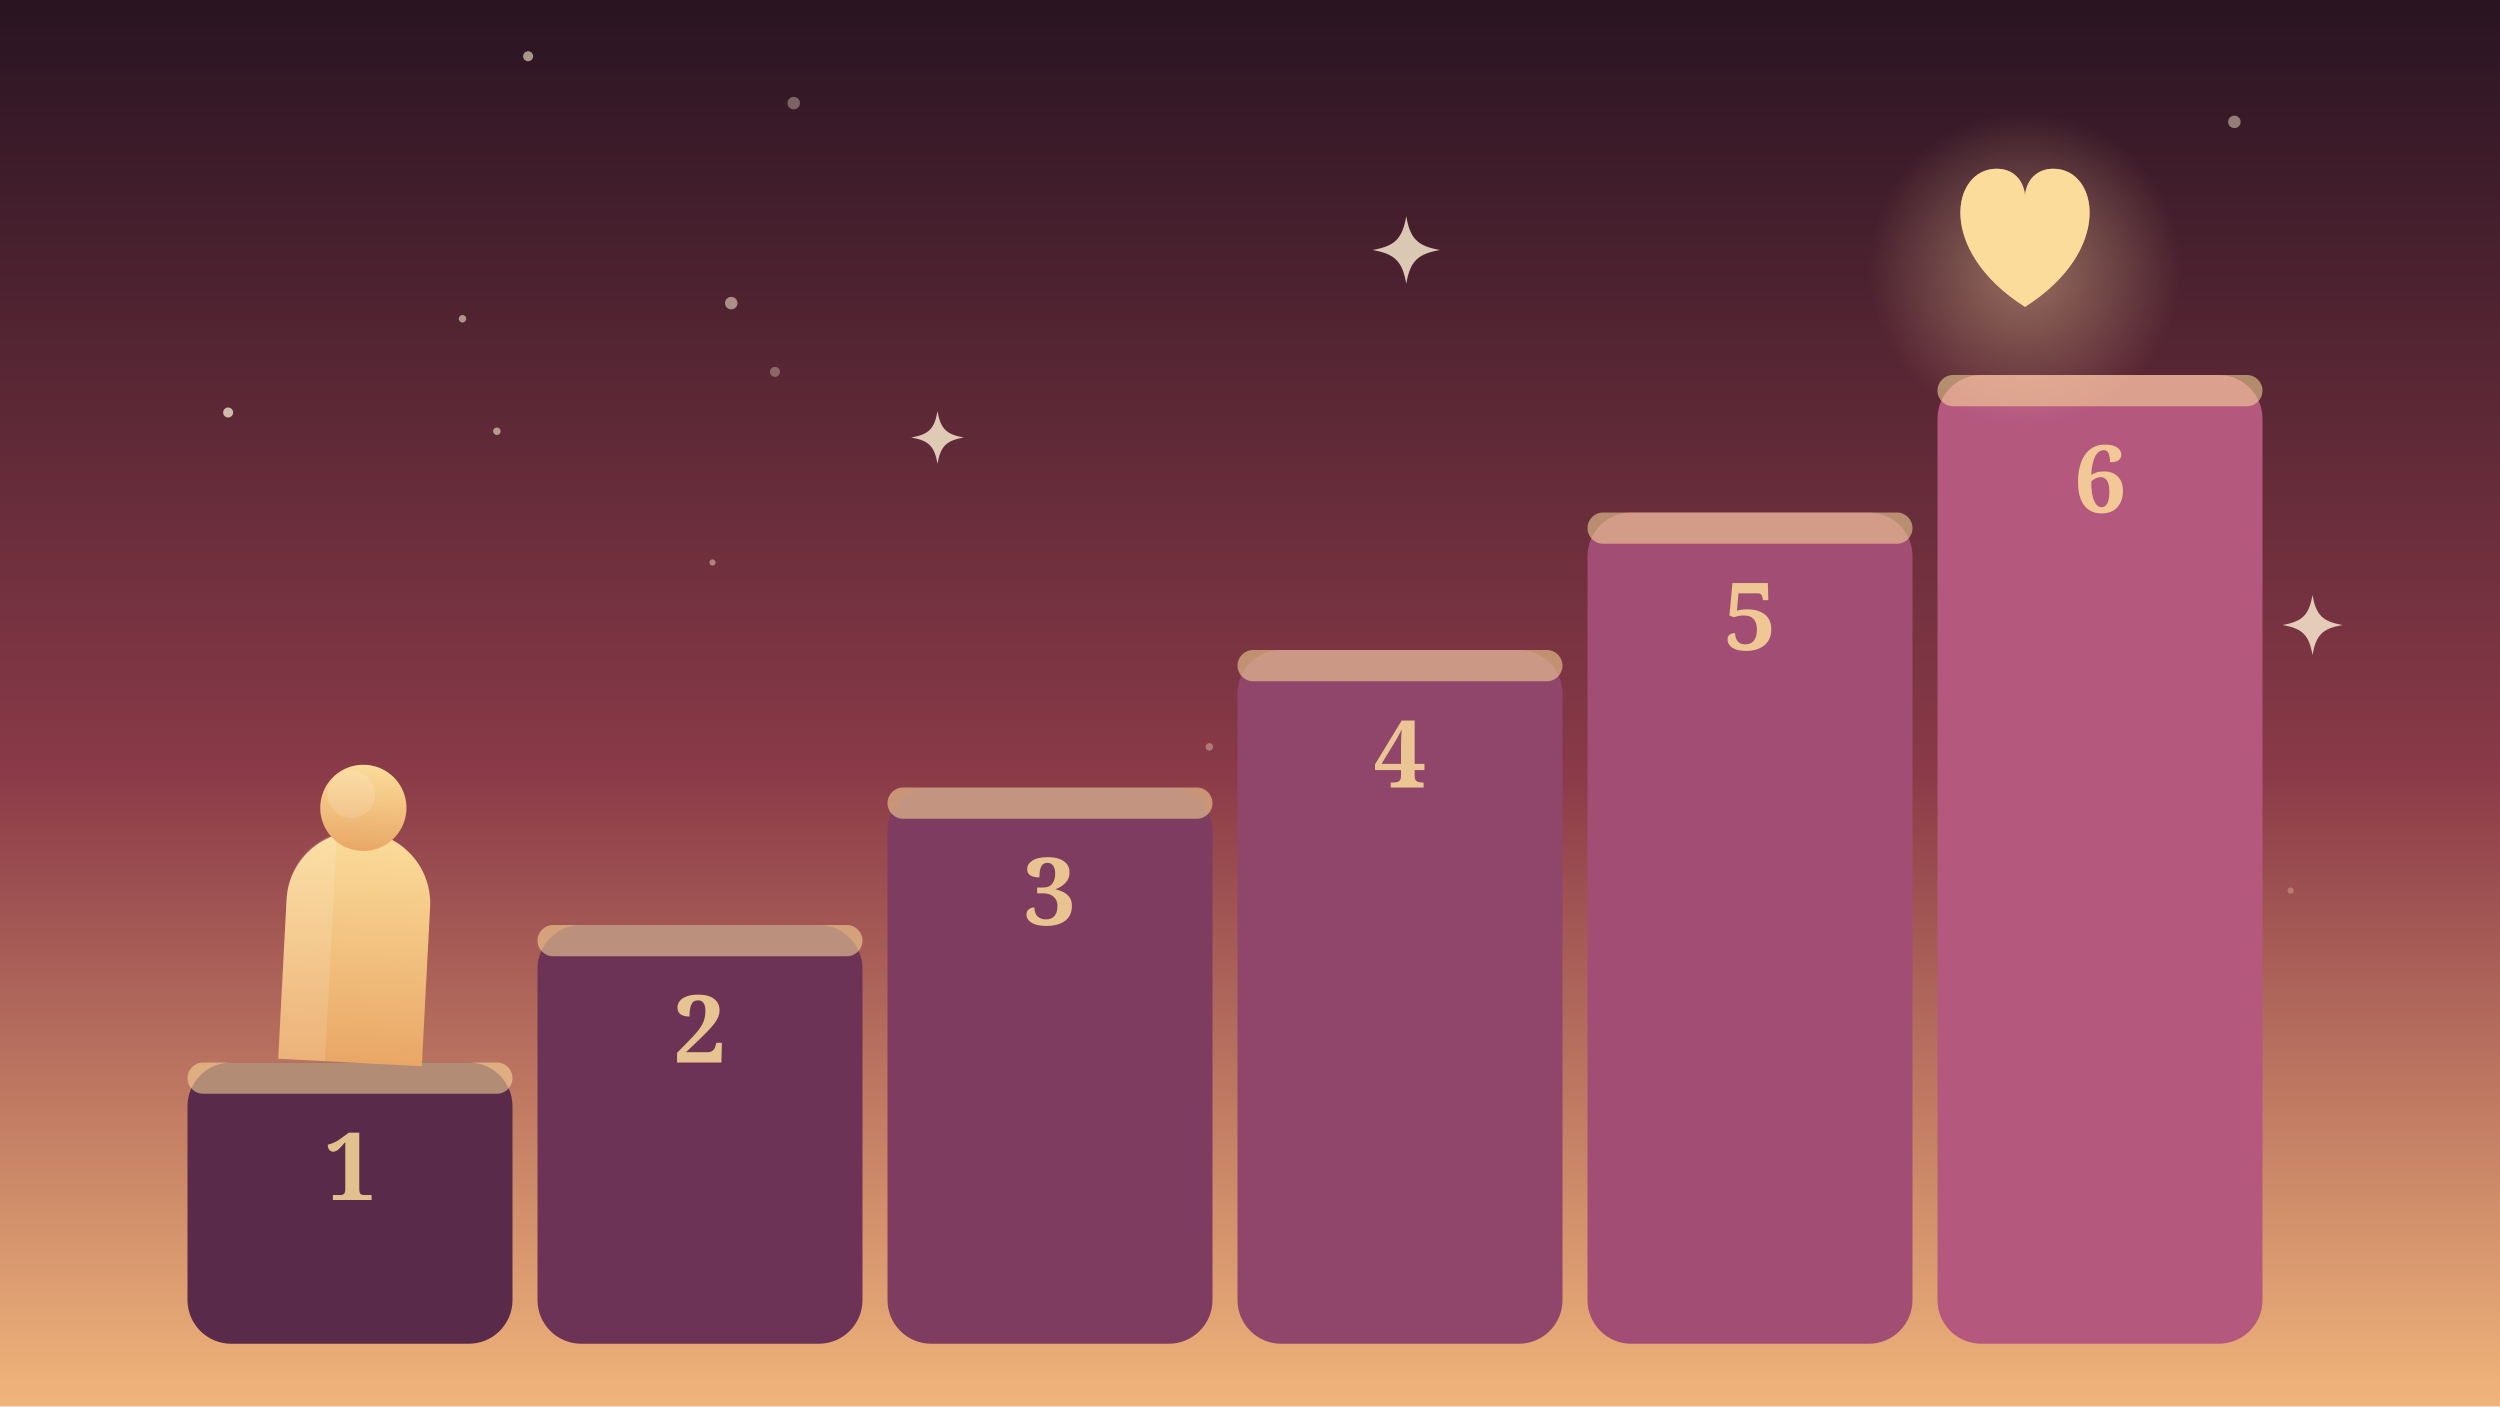
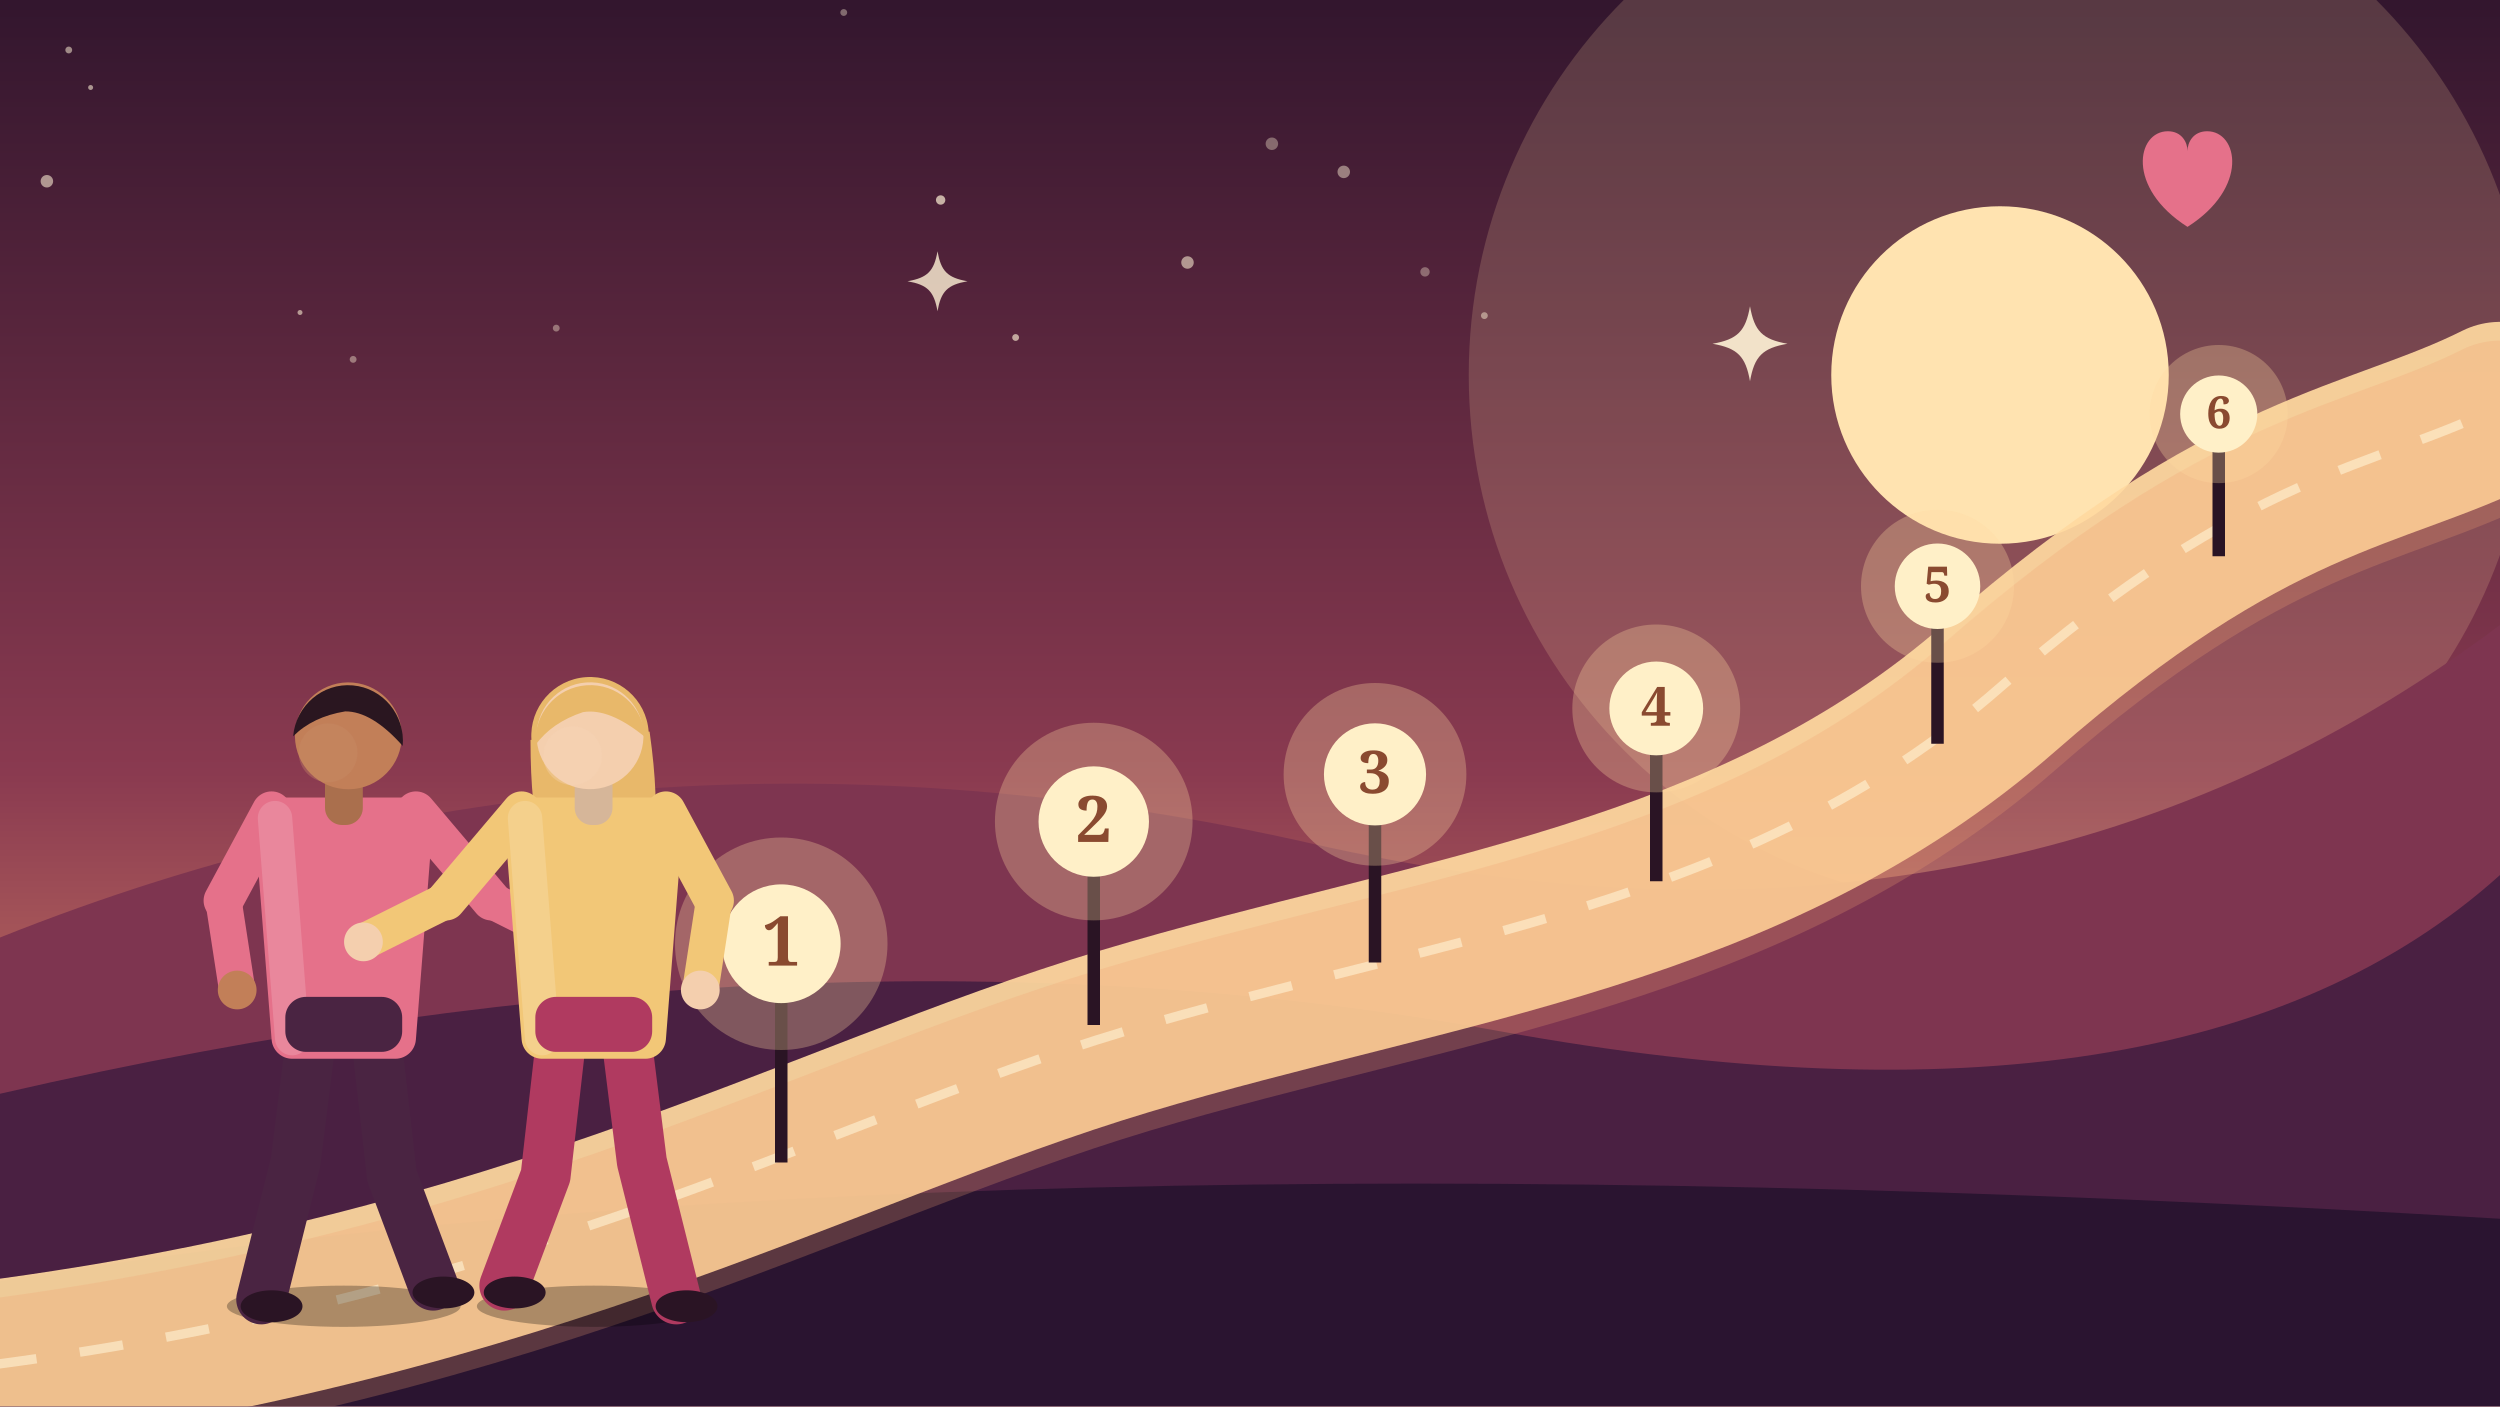
<svg xmlns="http://www.w3.org/2000/svg" viewBox="0 0 800 450" preserveAspectRatio="xMidYMid slice">
  <defs>
-     <linearGradient id="c2g" x1="0" y1="0" x2="0" y2="1">
-       <stop offset="0" stop-color="#fbdc9a" />
-       <stop offset="1" stop-color="#e9a766" />
+     <linearGradient id="c2bg" x1="0" y1="0" x2="0" y2="1">
+       <stop offset="0" stop-color="#33162e" />
+       <stop offset=".55" stop-color="#8a3a50" />
+       <stop offset="1" stop-color="#f0a070" />
    </linearGradient>
-     <linearGradient id="c2r" x1="0" y1="0" x2="0" y2="1">
-       <stop offset="0" stop-color="#f2859b" />
-       <stop offset="1" stop-color="#b03a60" />
-     </linearGradient>
-     <linearGradient id="c2c" x1="0" y1="0" x2="0" y2="1">
-       <stop offset="0" stop-color="#fff6e6" />
-       <stop offset="1" stop-color="#f0dcc0" />
-     </linearGradient>
-     <radialGradient id="c2glow" cx="50%" cy="50%" r="50%">
-       <stop offset="0" stop-color="#ffd9a0" stop-opacity=".85" />
-       <stop offset="1" stop-color="#ffd9a0" stop-opacity="0" />
-     </radialGradient>
-     <radialGradient id="c2rg" cx="50%" cy="50%" r="50%">
-       <stop offset="0" stop-color="#f2859b" stop-opacity=".8" />
-       <stop offset="1" stop-color="#f2859b" stop-opacity="0" />
-     </radialGradient>
-     <linearGradient id="c2beam" x1="0" y1="0" x2="0" y2="1">
-       <stop offset="0" stop-color="#ffe7b8" stop-opacity=".55" />
-       <stop offset="1" stop-color="#ffe7b8" stop-opacity=".02" />
-     </linearGradient>
-     <filter id="c2blur">
-       <feGaussianBlur stdDeviation="8" />
-     </filter>
  </defs>
-   <linearGradient id="c2bg" x1="0" y1="0" x2="0" y2="1">
-     <stop offset="0" stop-color="#2a1422" />
-     <stop offset=".55" stop-color="#8a3a48" />
-     <stop offset="1" stop-color="#f0b47a" />
-   </linearGradient>
  <rect width="800" height="450" fill="url(#c2bg)" />
-   <circle cx="733" cy="285" r="1.0" fill="#fff3d6" opacity="0.26" />
-   <circle cx="248" cy="119" r="1.6" fill="#fff3d6" opacity="0.32" />
-   <circle cx="159" cy="138" r="1.2" fill="#fff3d6" opacity="0.56" />
-   <circle cx="715" cy="39" r="2.0" fill="#fff3d6" opacity="0.46" />
-   <circle cx="410" cy="222" r="1.6" fill="#fff3d6" opacity="0.64" />
-   <circle cx="169" cy="18" r="1.6" fill="#fff3d6" opacity="0.58" />
-   <circle cx="495" cy="291" r="1.6" fill="#fff3d6" opacity="0.53" />
-   <circle cx="682" cy="291" r="1.6" fill="#fff3d6" opacity="0.58" />
-   <circle cx="254" cy="33" r="2.0" fill="#fff3d6" opacity="0.34" />
-   <circle cx="387" cy="239" r="1.2" fill="#fff3d6" opacity="0.34" />
-   <circle cx="148" cy="102" r="1.2" fill="#fff3d6" opacity="0.54" />
-   <circle cx="73" cy="132" r="1.6" fill="#fff3d6" opacity="0.72" />
-   <circle cx="228" cy="180" r="1.0" fill="#fff3d6" opacity="0.43" />
-   <circle cx="234" cy="97" r="2.0" fill="#fff3d6" opacity="0.52" />
-   <rect x="60" y="340" width="104" height="90" rx="14" fill="#5a2a4a" />
-   <rect x="60" y="340" width="104" height="10" rx="5" fill="#fbdc9a" opacity=".55" />
-   <text x="112" y="384" font-family="Georgia,serif" font-weight="700" font-size="30" fill="#fbdc9a" opacity=".85" text-anchor="middle">1</text>
-   <rect x="172" y="296" width="104" height="134" rx="14" fill="#6c3356" />
-   <rect x="172" y="296" width="104" height="10" rx="5" fill="#fbdc9a" opacity=".55" />
-   <text x="224" y="340" font-family="Georgia,serif" font-weight="700" font-size="30" fill="#fbdc9a" opacity=".85" text-anchor="middle">2</text>
-   <rect x="284" y="252" width="104" height="178" rx="14" fill="#7e3c60" />
-   <rect x="284" y="252" width="104" height="10" rx="5" fill="#fbdc9a" opacity=".55" />
-   <text x="336" y="296" font-family="Georgia,serif" font-weight="700" font-size="30" fill="#fbdc9a" opacity=".85" text-anchor="middle">3</text>
-   <rect x="396" y="208" width="104" height="222" rx="14" fill="#90456a" />
-   <rect x="396" y="208" width="104" height="10" rx="5" fill="#fbdc9a" opacity=".55" />
-   <text x="448" y="252" font-family="Georgia,serif" font-weight="700" font-size="30" fill="#fbdc9a" opacity=".85" text-anchor="middle">4</text>
-   <rect x="508" y="164" width="104" height="266" rx="14" fill="#a24e74" />
-   <rect x="508" y="164" width="104" height="10" rx="5" fill="#fbdc9a" opacity=".55" />
-   <text x="560" y="208" font-family="Georgia,serif" font-weight="700" font-size="30" fill="#fbdc9a" opacity=".85" text-anchor="middle">5</text>
-   <rect x="620" y="120" width="104" height="310" rx="14" fill="#b4587e" />
-   <rect x="620" y="120" width="104" height="10" rx="5" fill="#fbdc9a" opacity=".55" />
-   <text x="672" y="164" font-family="Georgia,serif" font-weight="700" font-size="30" fill="#fbdc9a" opacity=".85" text-anchor="middle">6</text>
-   <g transform="rotate(3 112 340)">
-     <path d="M89.0 340 V289.0 A23.0 23.0 0 0 1 135.0 289.0 V340 Z" fill="url(#c2g)" />
-     <path d="M89.0 340 V289.0 A23.0 23.0 0 0 1 104.0 266.9 L104.0 340 Z" fill="#fff" opacity=".13" />
-     <circle cx="112" cy="258.4" r="13.8" fill="url(#c2g)" />
-     <circle cx="107.9" cy="254.3" r="7.6" fill="#fff" opacity=".14" />
+   <circle cx="640" cy="120" r="170" fill="#ffd9a0" opacity=".18" />
+   <circle cx="640" cy="120" r="54" fill="#ffe3b0" />
+   <circle cx="113" cy="115" r="1.1" fill="#fff3d6" opacity="0.41" />
+   <circle cx="22" cy="16" r="1.1" fill="#fff3d6" opacity="0.52" />
+   <circle cx="15" cy="58" r="2.0" fill="#fff3d6" opacity="0.57" />
+   <circle cx="96" cy="100" r="0.8" fill="#fff3d6" opacity="0.57" />
+   <circle cx="380" cy="84" r="2.0" fill="#fff3d6" opacity="0.56" />
+   <circle cx="456" cy="87" r="1.5" fill="#fff3d6" opacity="0.35" />
+   <circle cx="407" cy="46" r="2.0" fill="#fff3d6" opacity="0.36" />
+   <circle cx="29" cy="28" r="0.8" fill="#fff3d6" opacity="0.57" />
+   <circle cx="325" cy="108" r="1.1" fill="#fff3d6" opacity="0.63" />
+   <circle cx="270" cy="4" r="1.1" fill="#fff3d6" opacity="0.38" />
+   <circle cx="430" cy="55" r="2.0" fill="#fff3d6" opacity="0.46" />
+   <circle cx="178" cy="105" r="1.1" fill="#fff3d6" opacity="0.39" />
+   <circle cx="301" cy="64" r="1.5" fill="#fff3d6" opacity="0.69" />
+   <circle cx="475" cy="101" r="1.1" fill="#fff3d6" opacity="0.47" />
+   <path d="M0 300 Q200 220 420 270 T800 200 V450 H0Z" fill="#7e3550" />
+   <path d="M0 350 Q260 290 480 330 T800 280 V450 H0Z" fill="#4a2042" />
+   <path d="M0 410 Q300 360 800 390 V450 H0Z" fill="#2a1430" />
+   <path d="M-30 440 C160 420 260 360 360 330 S560 290 640 220 S760 150 800 130" stroke="#ffd9a0" stroke-width="54" fill="none" stroke-linecap="round" opacity=".92" />
+   <path d="M-30 440 C160 420 260 360 360 330 S560 290 640 220 S760 150 800 130" stroke="#f0a070" stroke-width="54" fill="none" stroke-linecap="round" opacity=".25" transform="translate(0 6)" />
+   <path d="M-30 440 C160 420 260 360 360 330 S560 290 640 220 S760 150 800 130" stroke="#fff3d6" stroke-width="3" fill="none" stroke-dasharray="14 14" opacity=".6" />
+   <rect x="248" y="316.0" width="4" height="56.0" fill="#2a1424" />
+   <circle cx="250" cy="302.0" r="34.0" fill="#ffd9a0" opacity=".3" />
+   <circle cx="250" cy="302.0" r="19.0" fill="#fff0c8" />
+   <text x="250" y="309.0" font-family="Georgia,serif" font-weight="700" font-size="22.0" fill="#8a4a30" text-anchor="middle">1</text>
+   <rect x="348" y="275.92" width="4" height="52.08" fill="#2a1424" />
+   <circle cx="350" cy="262.9" r="31.62" fill="#ffd9a0" opacity=".3" />
+   <circle cx="350" cy="262.9" r="17.67" fill="#fff0c8" />
+   <text x="350" y="269.41" font-family="Georgia,serif" font-weight="700" font-size="20.46" fill="#8a4a30" text-anchor="middle">2</text>
+   <rect x="438" y="259.84" width="4" height="48.16" fill="#2a1424" />
+   <circle cx="440" cy="247.8" r="29.24" fill="#ffd9a0" opacity=".3" />
+   <circle cx="440" cy="247.8" r="16.34" fill="#fff0c8" />
+   <text x="440" y="253.82" font-family="Georgia,serif" font-weight="700" font-size="18.92" fill="#8a4a30" text-anchor="middle">3</text>
+   <rect x="528" y="237.76" width="4" height="44.24" fill="#2a1424" />
+   <circle cx="530" cy="226.7" r="26.86" fill="#ffd9a0" opacity=".3" />
+   <circle cx="530" cy="226.7" r="15.01" fill="#fff0c8" />
+   <text x="530" y="232.23" font-family="Georgia,serif" font-weight="700" font-size="17.38" fill="#8a4a30" text-anchor="middle">4</text>
+   <rect x="618" y="197.68" width="4" height="40.32" fill="#2a1424" />
+   <circle cx="620" cy="187.6" r="24.48" fill="#ffd9a0" opacity=".3" />
+   <circle cx="620" cy="187.6" r="13.68" fill="#fff0c8" />
+   <text x="620" y="192.64" font-family="Georgia,serif" font-weight="700" font-size="15.84" fill="#8a4a30" text-anchor="middle">5</text>
+   <rect x="708" y="141.6" width="4" height="36.4" fill="#2a1424" />
+   <circle cx="710" cy="132.5" r="22.1" fill="#ffd9a0" opacity=".3" />
+   <circle cx="710" cy="132.5" r="12.35" fill="#fff0c8" />
+   <text x="710" y="137.05" font-family="Georgia,serif" font-weight="700" font-size="14.3" fill="#8a4a30" text-anchor="middle">6</text>
+   <g transform="translate(110 330) scale(1 1) translate(-110 -330)">
+     <ellipse cx="110" cy="418.0" rx="37.4" ry="6.6" fill="#000" opacity=".28" />
+     <g transform="rotate(0 110 330)">
+       <g transform="rotate(5 110 252.4)" />
+       <path d="M100.1 327.8 L94.6 371.8 L83.6 415.8" stroke="#4a2442" stroke-width="16.0" fill="none" stroke-linecap="round" stroke-linejoin="round" />
+       <ellipse cx="86.9" cy="418.0" rx="9.9" ry="5.1" fill="#2a1424" />
+       <path d="M119.9 327.8 L125.4 376.2 L138.6 411.4" stroke="#4a2442" stroke-width="16.0" fill="none" stroke-linecap="round" stroke-linejoin="round" />
+       <ellipse cx="141.9" cy="413.6" rx="9.9" ry="5.1" fill="#2a1424" />
+       <path d="M86.9 259.6 L71.5 288.2" stroke="#e5718a" stroke-width="12.7" fill="none" stroke-linecap="round" stroke-linejoin="round" />
+       <path d="M71.5 288.2 L75.9 316.8" stroke="#e5718a" stroke-width="11.6" fill="none" stroke-linecap="round" stroke-linejoin="round" />
+       <circle cx="75.9" cy="316.8" r="6.2" fill="#c27f58" />
+       <path d="M88.0 261.8 L132.0 261.8 L126.5 332.2 L93.5 332.2Z" fill="#e5718a" stroke="#e5718a" stroke-width="13.2" stroke-linejoin="round" />
+       <path d="M88.0 261.8 L93.5 332.2" stroke="#fff" stroke-opacity=".16" stroke-width="11.0" stroke-linecap="round" />
+       <rect x="91.3" y="319.0" width="37.4" height="17.6" rx="6.6" fill="#4a2442" />
+       <path d="M133.1 259.6 L157.3 288.2" stroke="#e5718a" stroke-width="12.7" fill="none" stroke-linecap="round" stroke-linejoin="round" />
+       <path d="M157.3 288.2 L183.7 301.4" stroke="#e5718a" stroke-width="11.6" fill="none" stroke-linecap="round" stroke-linejoin="round" />
+       <circle cx="183.7" cy="301.4" r="6.2" fill="#c27f58" />
+       <rect x="104.0" y="244.2" width="12.1" height="19.8" rx="5.5" fill="#aa6f4d" />
+       <g transform="rotate(5 110 252.4)">
+         <circle cx="110" cy="235.4" r="17.1" fill="#c27f58" />
+         <circle cx="104.0" cy="241.4" r="9.4" fill="#c88b68" opacity=".35" />
+         <path d="M92.4 237.1 A17.6 17.9 0 0 1 127.6 237.1 Q116.8 226.9 108.3 227.7 Q98.1 230.3 92.4 237.1Z" fill="#2a1620" />
+       </g>
+     </g>
  </g>
-   <path d="M0 14 C-22 0 -18 -20 -7 -20 C-2 -20 0 -16 0 -13 C0 -16 2 -20 7 -20 C18 -20 22 0 0 14 Z" transform="translate(648 80) rotate(0) scale(1.3)" fill="#e5718a" opacity="1" />
-   <circle cx="648" cy="86" r="50" fill="url(#c2glow)" opacity=".5" />
-   <path d="M0 14 C-22 0 -18 -20 -7 -20 C-2 -20 0 -16 0 -13 C0 -16 2 -20 7 -20 C18 -20 22 0 0 14 Z" transform="translate(648 80) rotate(0) scale(1.3)" fill="#fbdc9a" opacity="1" />
-   <path d="M0-12C1.4-4 4-1.4 12 0 4 1.4 1.4 4 0 12-1.4 4-4 1.4-12 0-4-1.4-1.4-4 0-12Z" transform="translate(450 80) scale(0.9)" fill="#fff3d6" opacity="0.8" />
-   <path d="M0-12C1.4-4 4-1.4 12 0 4 1.4 1.4 4 0 12-1.4 4-4 1.4-12 0-4-1.4-1.4-4 0-12Z" transform="translate(300 140) scale(0.7)" fill="#fff3d6" opacity="0.8" />
-   <path d="M0-12C1.4-4 4-1.4 12 0 4 1.4 1.4 4 0 12-1.4 4-4 1.4-12 0-4-1.4-1.4-4 0-12Z" transform="translate(740 200) scale(0.8)" fill="#fff3d6" opacity="0.8" />
+   <g transform="translate(190 330) scale(1 1) translate(-190 -330)">
+     <ellipse cx="190" cy="418.0" rx="37.4" ry="6.6" fill="#000" opacity=".28" />
+     <g transform="rotate(0 190 330)">
+       <g transform="rotate(-4 190 252.4)">
+         <path d="M170.9 235.4 Q167.8 279.7 181.5 281.4 L198.5 281.4 Q212.2 279.7 209.1 235.4 Z" fill="#e8b86a" />
+         <circle cx="190" cy="235.4" r="18.8" fill="#e8b86a" />
+       </g>
+       <path d="M180.1 327.8 L174.6 376.2 L161.4 411.4" stroke="#b03a60" stroke-width="16.0" fill="none" stroke-linecap="round" stroke-linejoin="round" />
+       <ellipse cx="164.7" cy="413.6" rx="9.9" ry="5.1" fill="#2a1424" />
+       <path d="M199.9 327.8 L205.4 371.8 L216.4 415.8" stroke="#b03a60" stroke-width="16.0" fill="none" stroke-linecap="round" stroke-linejoin="round" />
+       <ellipse cx="219.7" cy="418.0" rx="9.9" ry="5.1" fill="#2a1424" />
+       <path d="M166.9 259.6 L142.7 288.2" stroke="#f2c777" stroke-width="12.7" fill="none" stroke-linecap="round" stroke-linejoin="round" />
+       <path d="M142.7 288.2 L116.3 301.4" stroke="#f2c777" stroke-width="11.6" fill="none" stroke-linecap="round" stroke-linejoin="round" />
+       <circle cx="116.3" cy="301.4" r="6.2" fill="#f4cfae" />
+       <path d="M168.0 261.8 L212.0 261.8 L206.5 332.2 L173.5 332.2Z" fill="#f2c777" stroke="#f2c777" stroke-width="13.2" stroke-linejoin="round" />
+       <path d="M168.0 261.8 L173.5 332.2" stroke="#fff" stroke-opacity=".16" stroke-width="11.0" stroke-linecap="round" />
+       <rect x="171.3" y="319.0" width="37.4" height="17.6" rx="6.6" fill="#b03a60" />
+       <path d="M213.1 259.6 L228.5 288.2" stroke="#f2c777" stroke-width="12.7" fill="none" stroke-linecap="round" stroke-linejoin="round" />
+       <path d="M228.5 288.2 L224.1 316.8" stroke="#f2c777" stroke-width="11.6" fill="none" stroke-linecap="round" stroke-linejoin="round" />
+       <circle cx="224.1" cy="316.8" r="6.2" fill="#f4cfae" />
+       <rect x="183.9" y="244.2" width="12.1" height="19.8" rx="5.5" fill="#d6b699" />
+       <g transform="rotate(-4 190 252.4)">
+         <circle cx="190" cy="235.4" r="17.1" fill="#f4cfae" />
+         <circle cx="184.0" cy="241.4" r="9.4" fill="#f5d3b6" opacity=".35" />
+         <path d="M172.4 237.1 A17.6 17.9 0 0 1 207.6 237.1 Q196.8 226.9 188.3 227.7 Q178.1 230.3 172.4 237.1Z" fill="#e8b86a" />
+       </g>
+     </g>
+   </g>
+   <path d="M0 14 C-22 0 -18 -20 -7 -20 C-2 -20 0 -16 0 -13 C0 -16 2 -20 7 -20 C18 -20 22 0 0 14 Z" transform="translate(700 60) rotate(0) scale(0.9)" fill="#e5718a" opacity="1" />
+   <path d="M0-12C1.4-4 4-1.4 12 0 4 1.4 1.4 4 0 12-1.4 4-4 1.4-12 0-4-1.4-1.4-4 0-12Z" transform="translate(560 110) scale(1)" fill="#fff3d6" opacity="0.9" />
+   <path d="M0-12C1.4-4 4-1.4 12 0 4 1.4 1.4 4 0 12-1.4 4-4 1.4-12 0-4-1.4-1.4-4 0-12Z" transform="translate(300 90) scale(0.8)" fill="#fff3d6" opacity="0.8" />
</svg>
